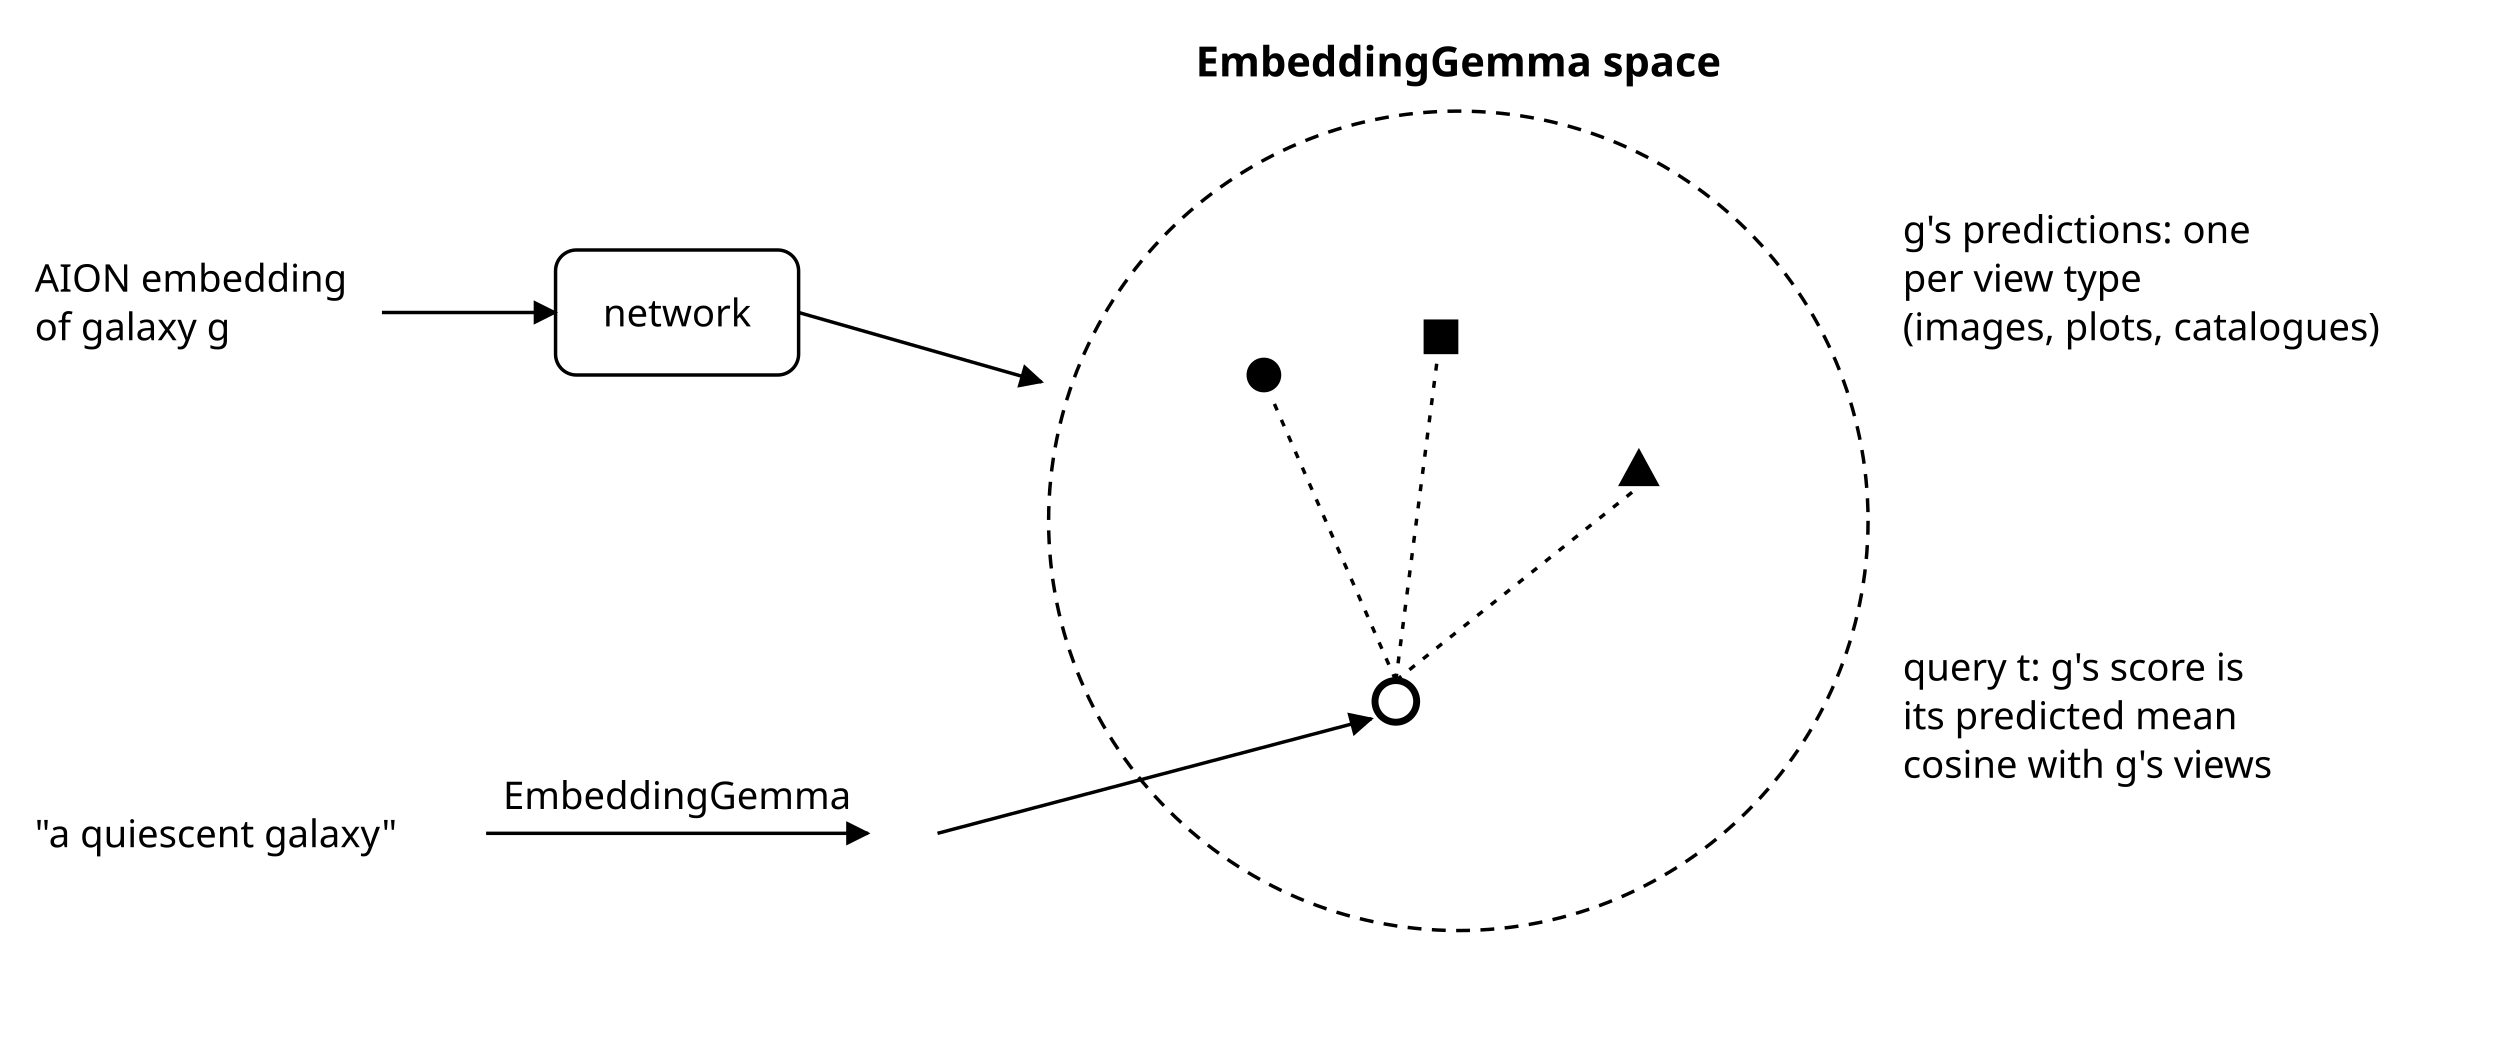
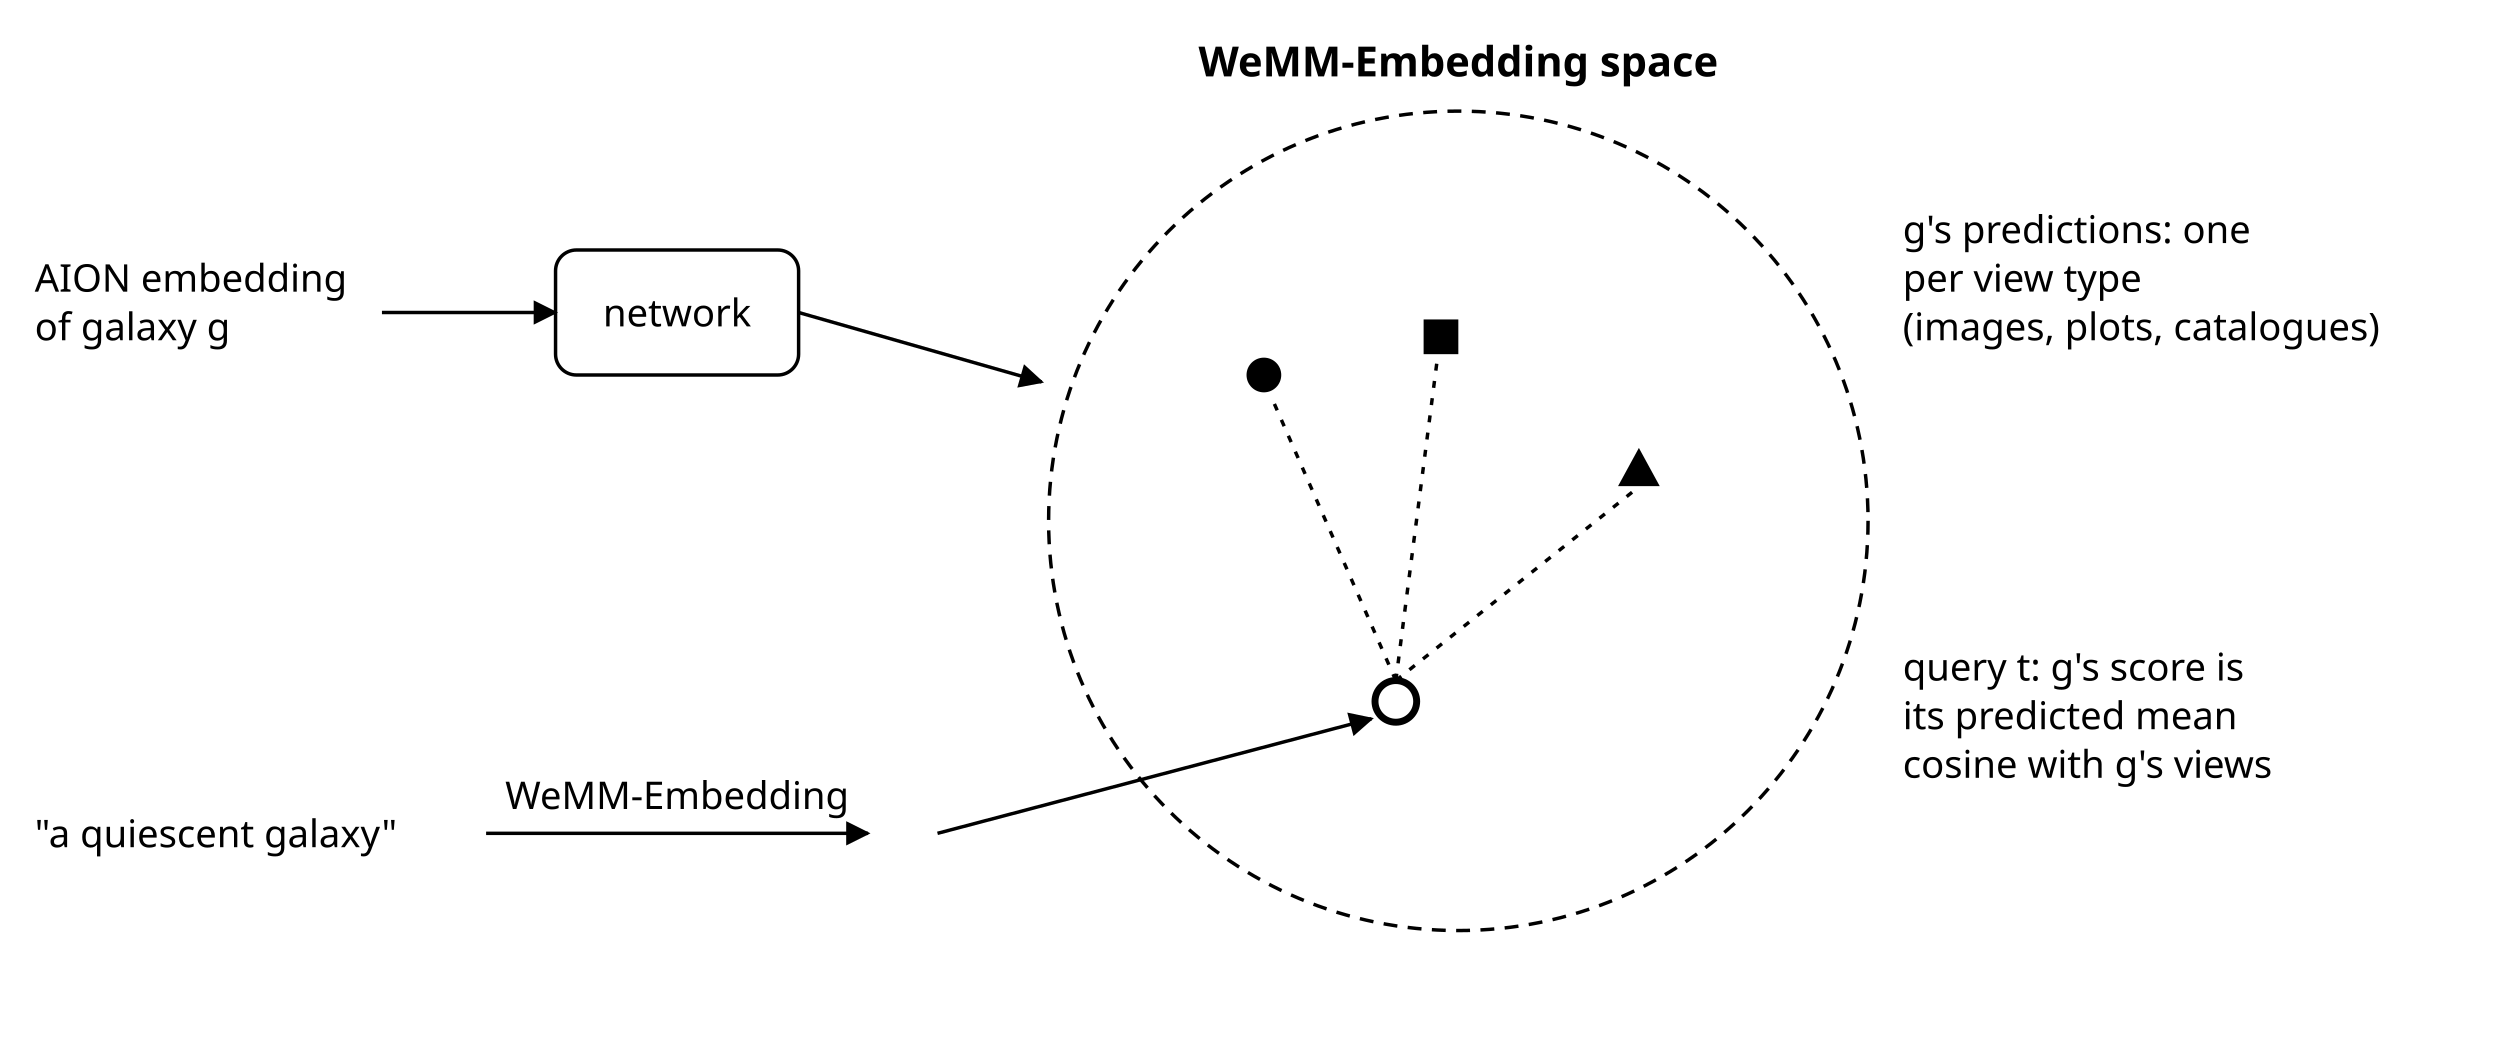
<svg xmlns="http://www.w3.org/2000/svg" viewBox="0 0 720 300" width="100%" role="img" aria-labelledby="text-search-title" font-family="sans-serif" font-size="12" fill="none" stroke="currentColor">
  <defs>
    <marker id="text-search-arrow" viewBox="0 0 10 10" refX="9" refY="5" markerWidth="7" markerHeight="7" orient="auto">
      <path d="M0 0 L10 5 L0 10 z" fill="currentColor" stroke="none" />
    </marker>
  </defs>
  <g fill="currentColor" stroke="none" font-size="11">
    <text x="10" y="84">AION embedding</text>
    <text x="10" y="98">of galaxy g</text>
    <text x="10" y="244">"a quiescent galaxy"</text>
  </g>
  <g marker-end="url(#text-search-arrow)">
    <line x1="110" y1="90" x2="160" y2="90" />
    <line x1="230" y1="90" x2="300" y2="110" />
    <line x1="140" y1="240" x2="250" y2="240" />
    <line x1="270" y1="240" x2="395" y2="207" />
  </g>
  <rect x="160" y="72" width="70" height="36" rx="6" />
  <g fill="currentColor" stroke="none" font-size="11" text-anchor="middle">
    <text x="195" y="94">network</text>
-     <text x="195" y="233">EmbeddingGemma</text>
+     <text x="195" y="233">WeMM-Embedding</text>
  </g>
  <circle cx="420" cy="150" r="118" stroke-dasharray="4 3" />
-   <text x="420" y="22" fill="currentColor" stroke="none" text-anchor="middle" font-weight="bold">EmbeddingGemma space</text>
+   <text x="420" y="22" fill="currentColor" stroke="none" text-anchor="middle" font-weight="bold">WeMM-Embedding space</text>
  <g fill="currentColor" stroke="none">
    <circle cx="364" cy="108" r="5" />
    <rect x="410" y="92" width="10" height="10" />
    <path d="M466 140 l6 -11 l6 11 z" />
    <circle cx="402" cy="202" r="6" fill="none" stroke="currentColor" stroke-width="2" />
  </g>
  <g stroke-dasharray="2 3">
    <line x1="402" y1="196" x2="366" y2="114" />
    <line x1="402" y1="196" x2="414" y2="103" />
    <line x1="402" y1="196" x2="471" y2="141" />
  </g>
  <g fill="currentColor" stroke="none" font-size="11">
    <text x="548" y="70">g's predictions: one</text>
    <text x="548" y="84">per view type</text>
    <text x="548" y="98">(images, plots, catalogues)</text>
    <text x="548" y="196">query t: g's score is</text>
    <text x="548" y="210">its predicted mean</text>
    <text x="548" y="224">cosine with g's views</text>
  </g>
</svg>
